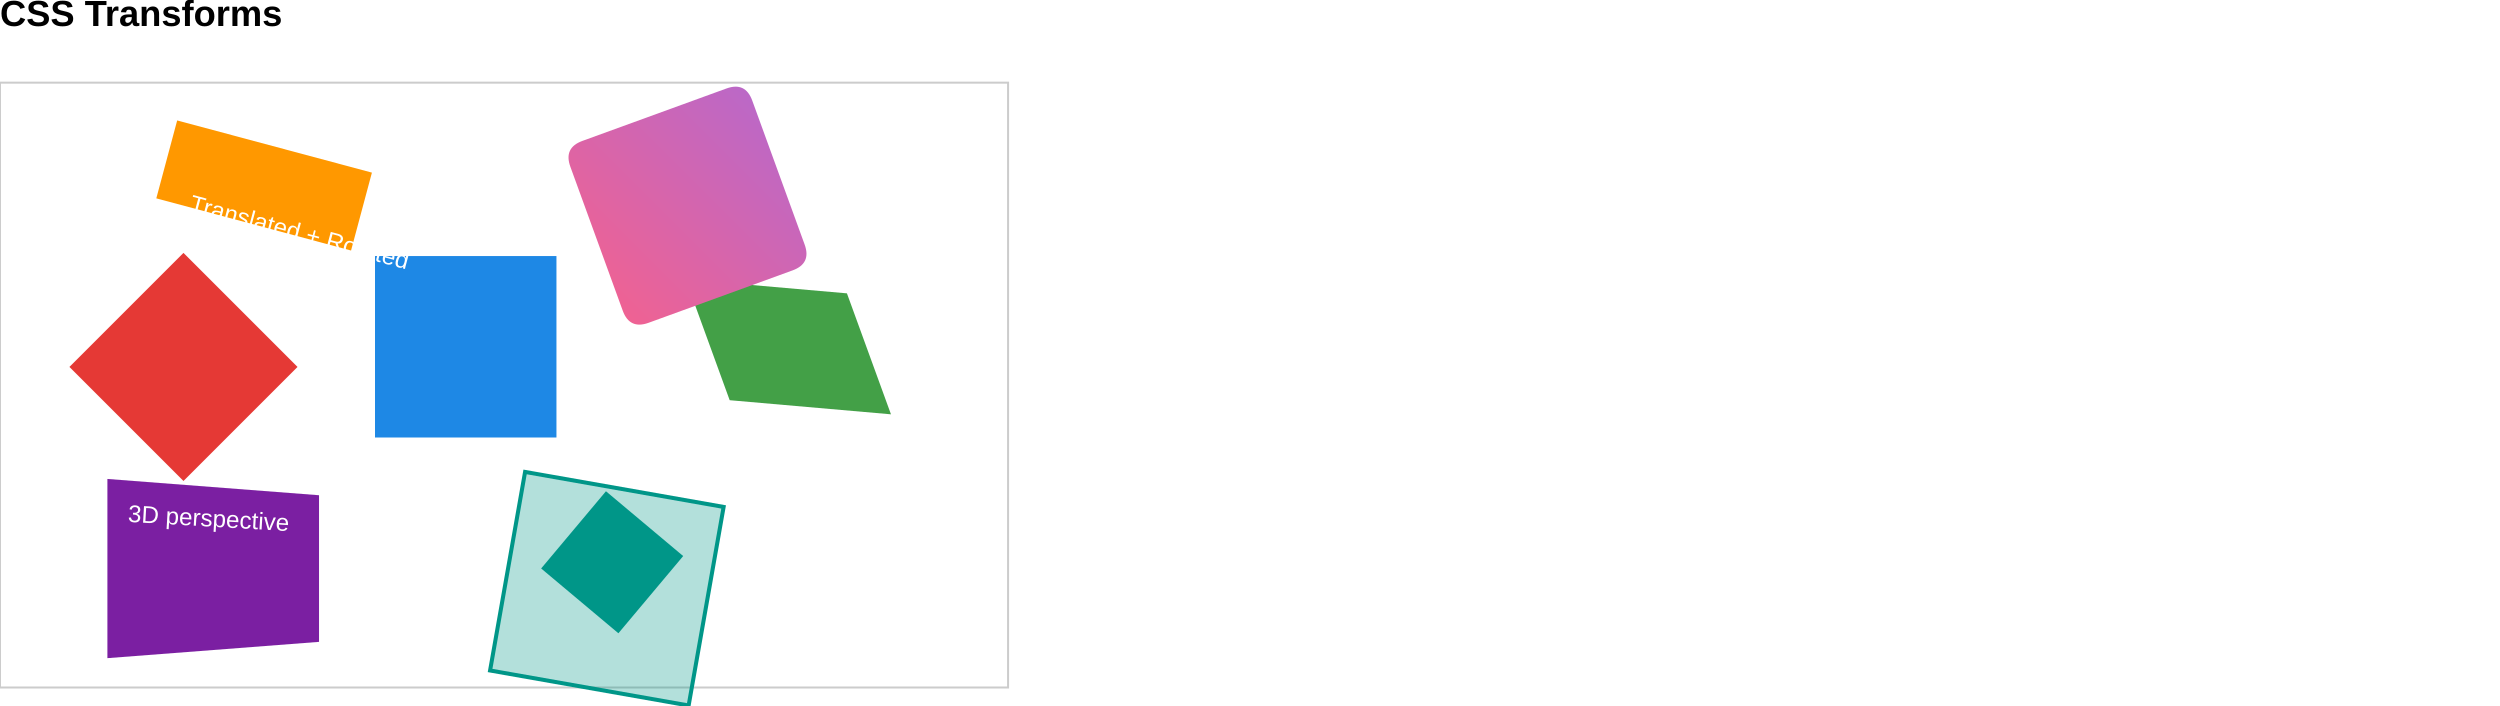
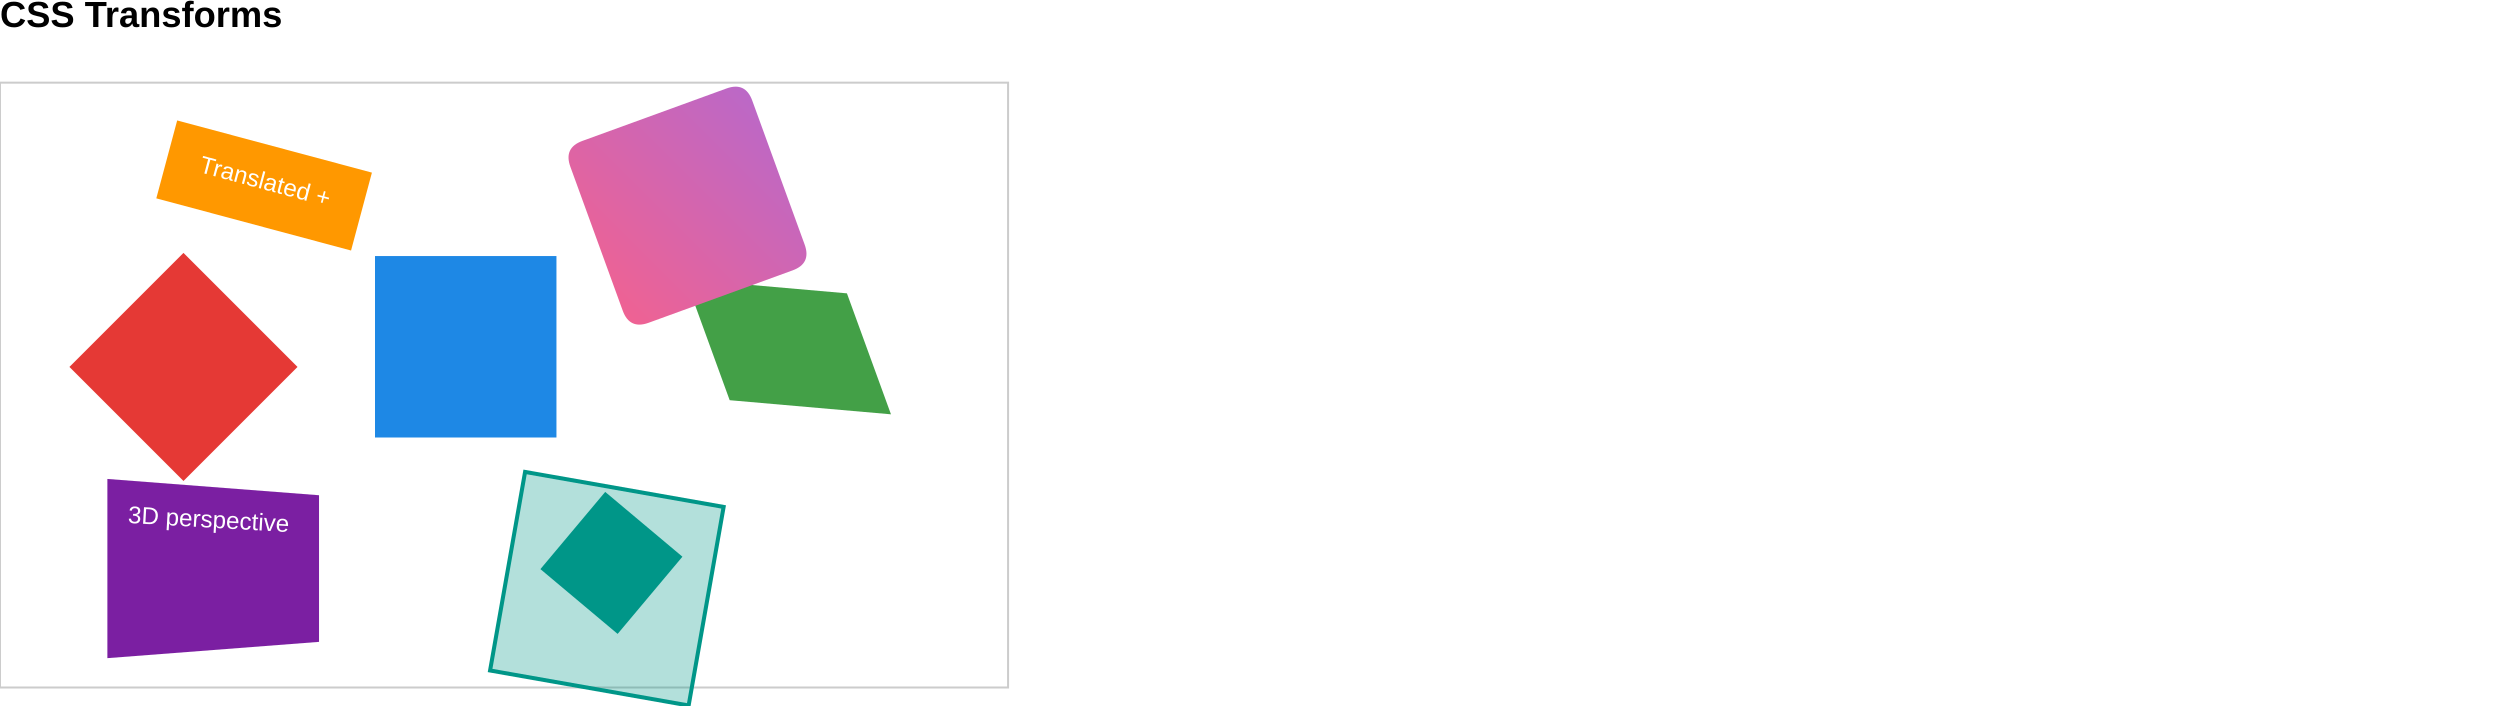
<svg xmlns="http://www.w3.org/2000/svg" width="1240" height="350" viewBox="0 0 1240 350">
  <defs>
    <linearGradient id="lg1" x1="279.48" y1="130.69" x2="369.69" y2="40.48" gradientUnits="userSpaceOnUse">
      <stop offset="0%" stop-color="rgb(240, 98, 146)" />
      <stop offset="100%" stop-color="rgb(186, 104, 200)" />
    </linearGradient>
  </defs>
-   <text x="0" y="1" fill="rgb(0, 0, 0)" dominant-baseline="text-before-edge" font-weight="700" font-size="18px" font-family="Arial">CSS Transforms</text>
+   <text x="0" y="1.5" fill="rgb(0, 0, 0)" dominant-baseline="text-before-edge" font-weight="700" font-size="18px" font-family="Arial">CSS Transforms</text>
  <path d="M0,41 L500,41 L500,341 L0,341 Z" fill="none" stroke="rgb(204, 204, 204)" stroke-width="1" />
  <path d="M91,125.43 L147.57,182 L91,238.57 L34.43,182 Z" fill="rgb(229, 57, 53)" />
  <path d="M186,127 L276,127 L276,217 L186,217 Z" fill="rgb(30, 136, 229)" />
  <path d="M340.08,138.5 L420.08,145.5 L441.92,205.5 L361.92,198.5 Z" fill="rgb(67, 160, 71)" />
  <path d="M87.88,59.74 L184.47,85.62 L174.12,124.26 L77.53,98.38 Z" fill="rgb(255, 152, 0)" />
-   <text x="95.5" y="96.98" fill="rgb(255, 255, 255)" dominant-baseline="text-before-edge" font-size="12px" font-family="Arial" transform="rotate(15,95.5,96.98)">Translated + Rotated</text>
-   <path d="M53.27,237.56 L158.24,245.64 L158.24,318.36 L53.27,326.44 Z" fill="rgb(123, 31, 162)" />
-   <text x="63.76" y="250.91" fill="rgb(255, 255, 255)" dominant-baseline="text-before-edge" font-size="12px" font-family="Arial" transform="rotate(3.3,63.76,250.91)">3D perspective</text>
+   <text x="100.4" y="77.59" fill="rgb(255, 255, 255)" dominant-baseline="text-before-edge" font-size="12px" font-family="Arial" transform="rotate(15,100.4,77.59)">Translated +</text>
+   <text x="101.92" y="119.41" fill="rgb(255, 255, 255)" dominant-baseline="text-before-edge" font-size="12px" font-family="Arial" transform="rotate(15,101.92,119.41)">Rotated</text>
+   <path d="M53.26,237.56 L158.24,245.64 L158.24,318.36 L53.26,326.44 Z" fill="rgb(123, 31, 162)" />
+   <text x="63.76" y="251.45" fill="rgb(255, 255, 255)" dominant-baseline="text-before-edge" font-size="12px" font-family="Arial" transform="rotate(3.25,63.76,251.45)">3D perspective</text>
  <path d="M260.44,234.08 L358.92,251.44 L341.56,349.92 L243.08,332.56 Z" fill="rgba(0, 150, 136, 0.3)" stroke="rgb(0, 150, 136)" stroke-width="2" />
-   <path d="M300.55,243.66 L338.86,275.8 L306.72,314.1 L268.41,281.96 Z" fill="rgb(0, 150, 136)" />
+   <path d="M300.18,243.98 L338.48,276.12 L306.34,314.42 L268.04,282.28 Z" fill="rgb(0, 150, 136)" />
  <path d="M282.9,82.71 Q279.48,73.31 288.87,69.89 L360.29,43.9 Q369.69,40.48 373.11,49.87 L399.1,121.29 Q402.52,130.69 393.13,134.11 L321.71,160.1 Q312.31,163.52 308.89,154.13 Z" fill="url(#lg1)" />
</svg>
